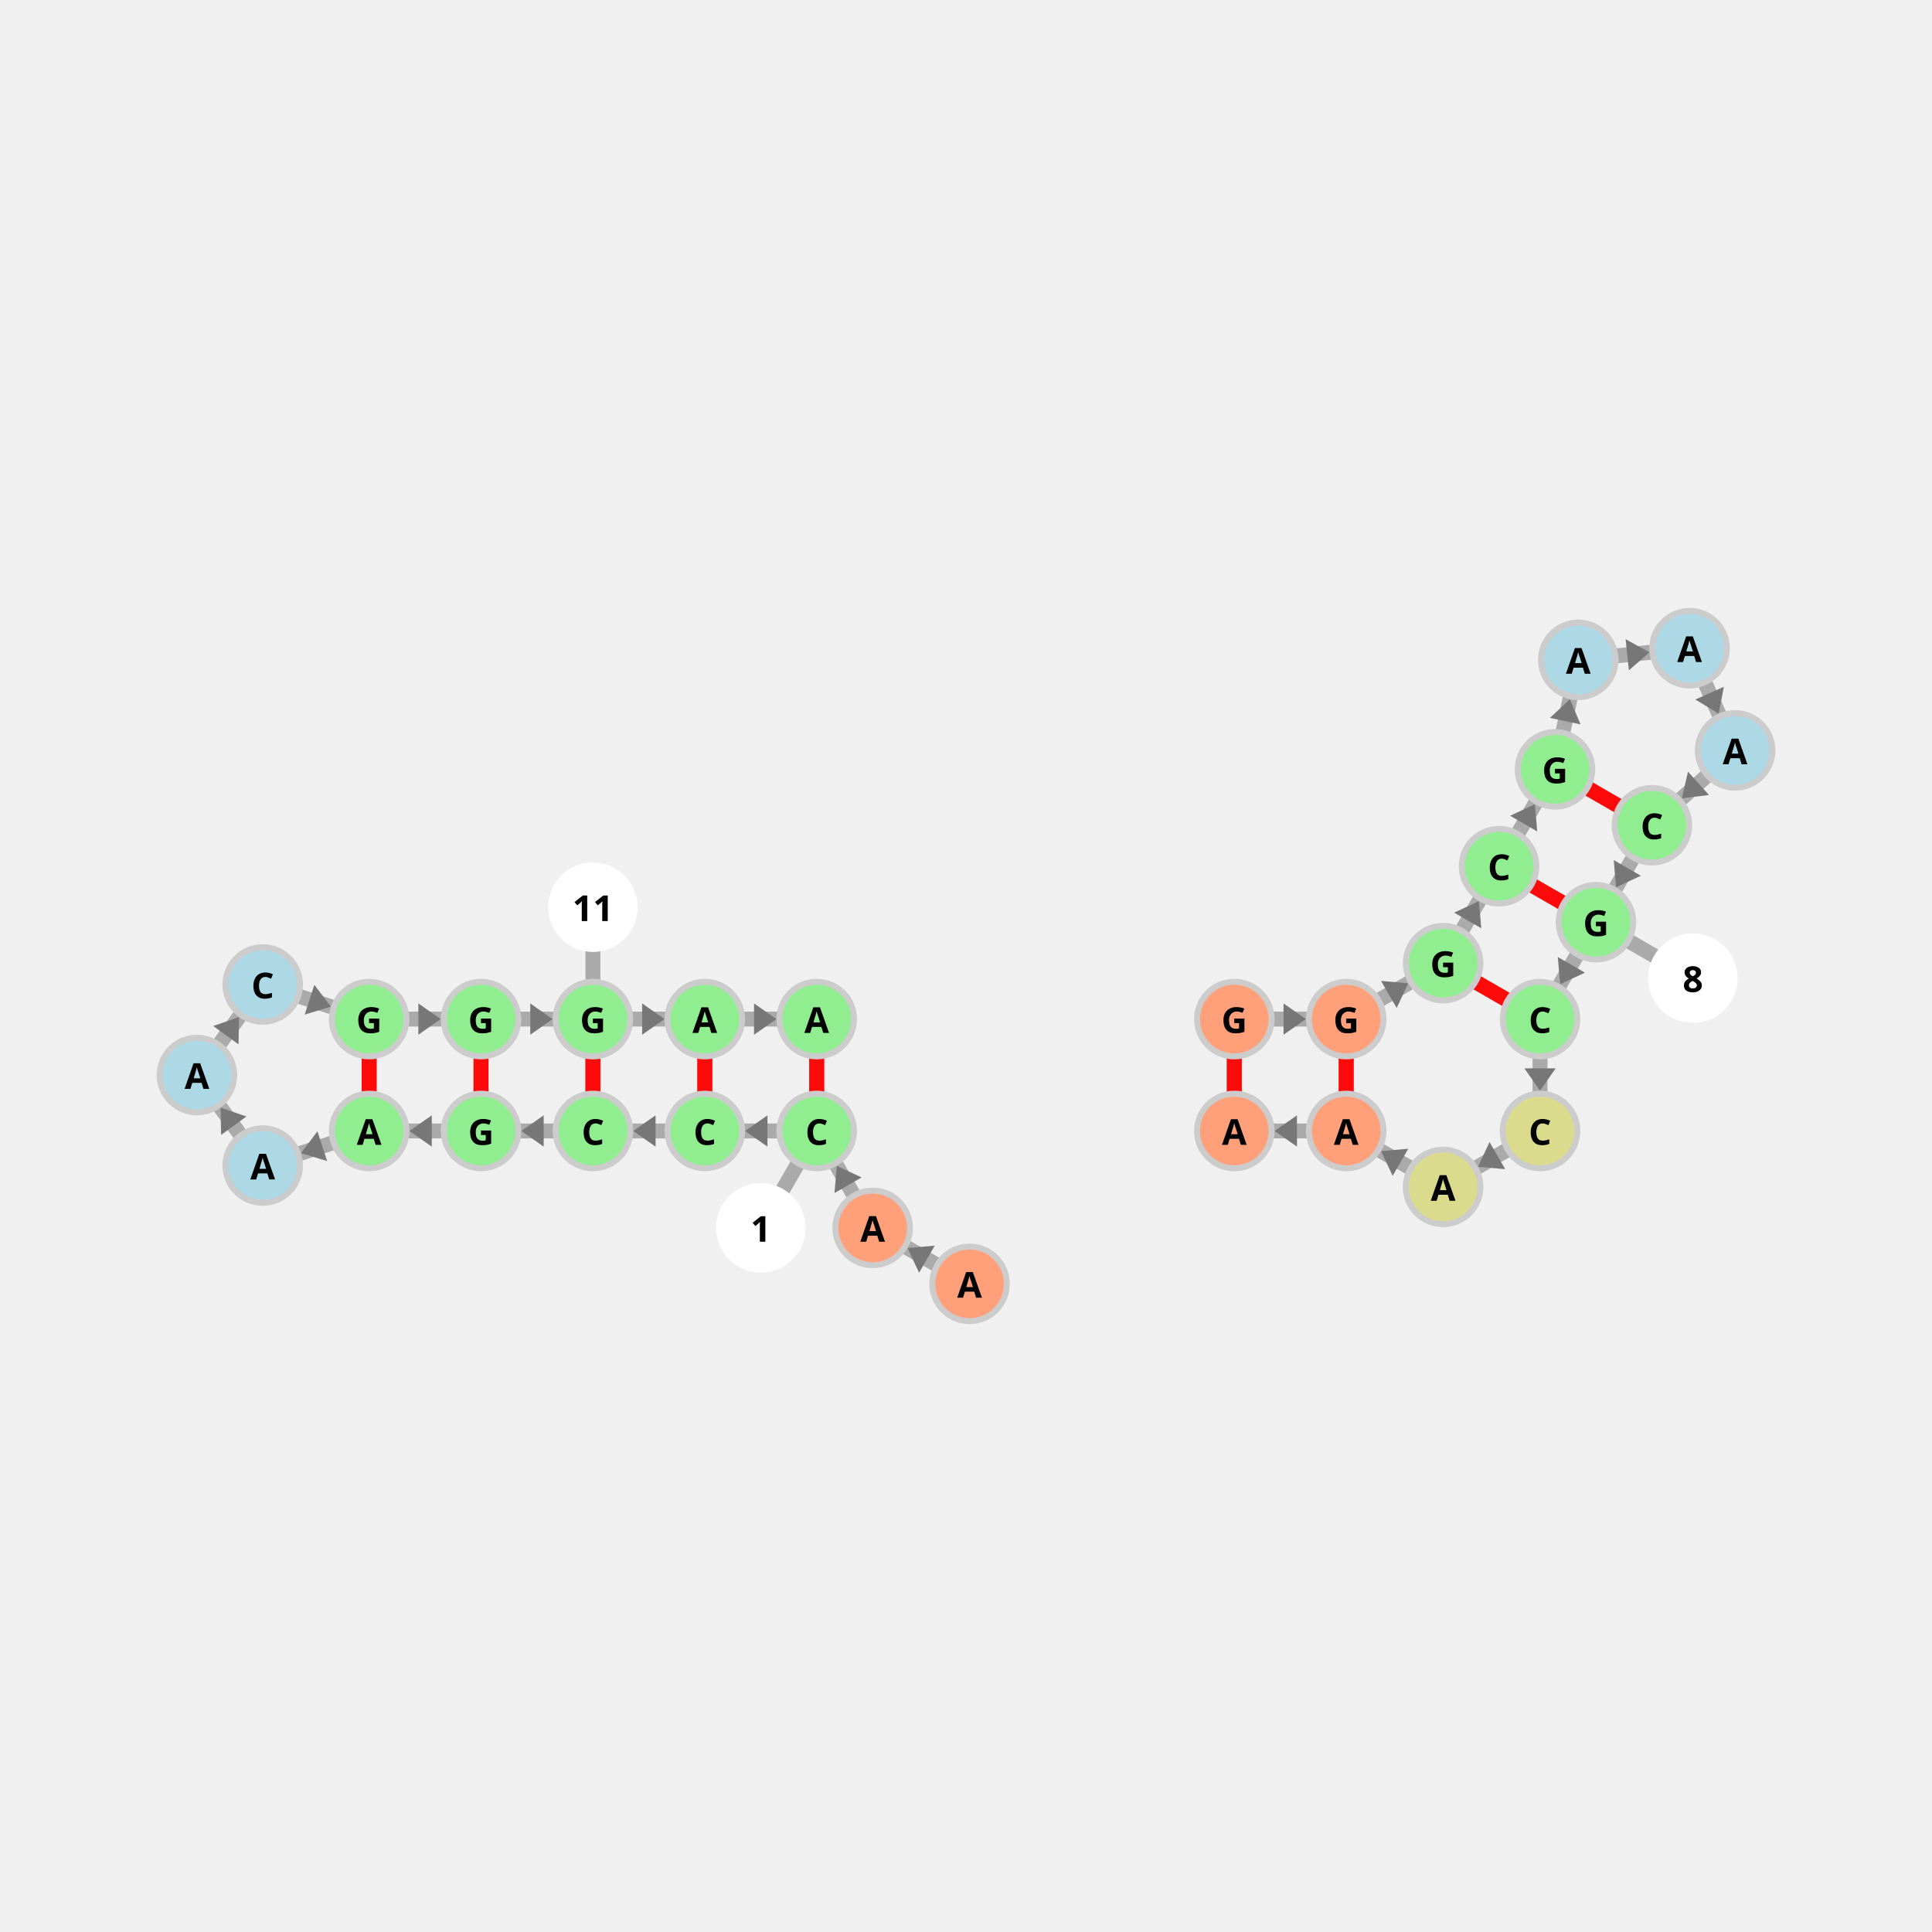
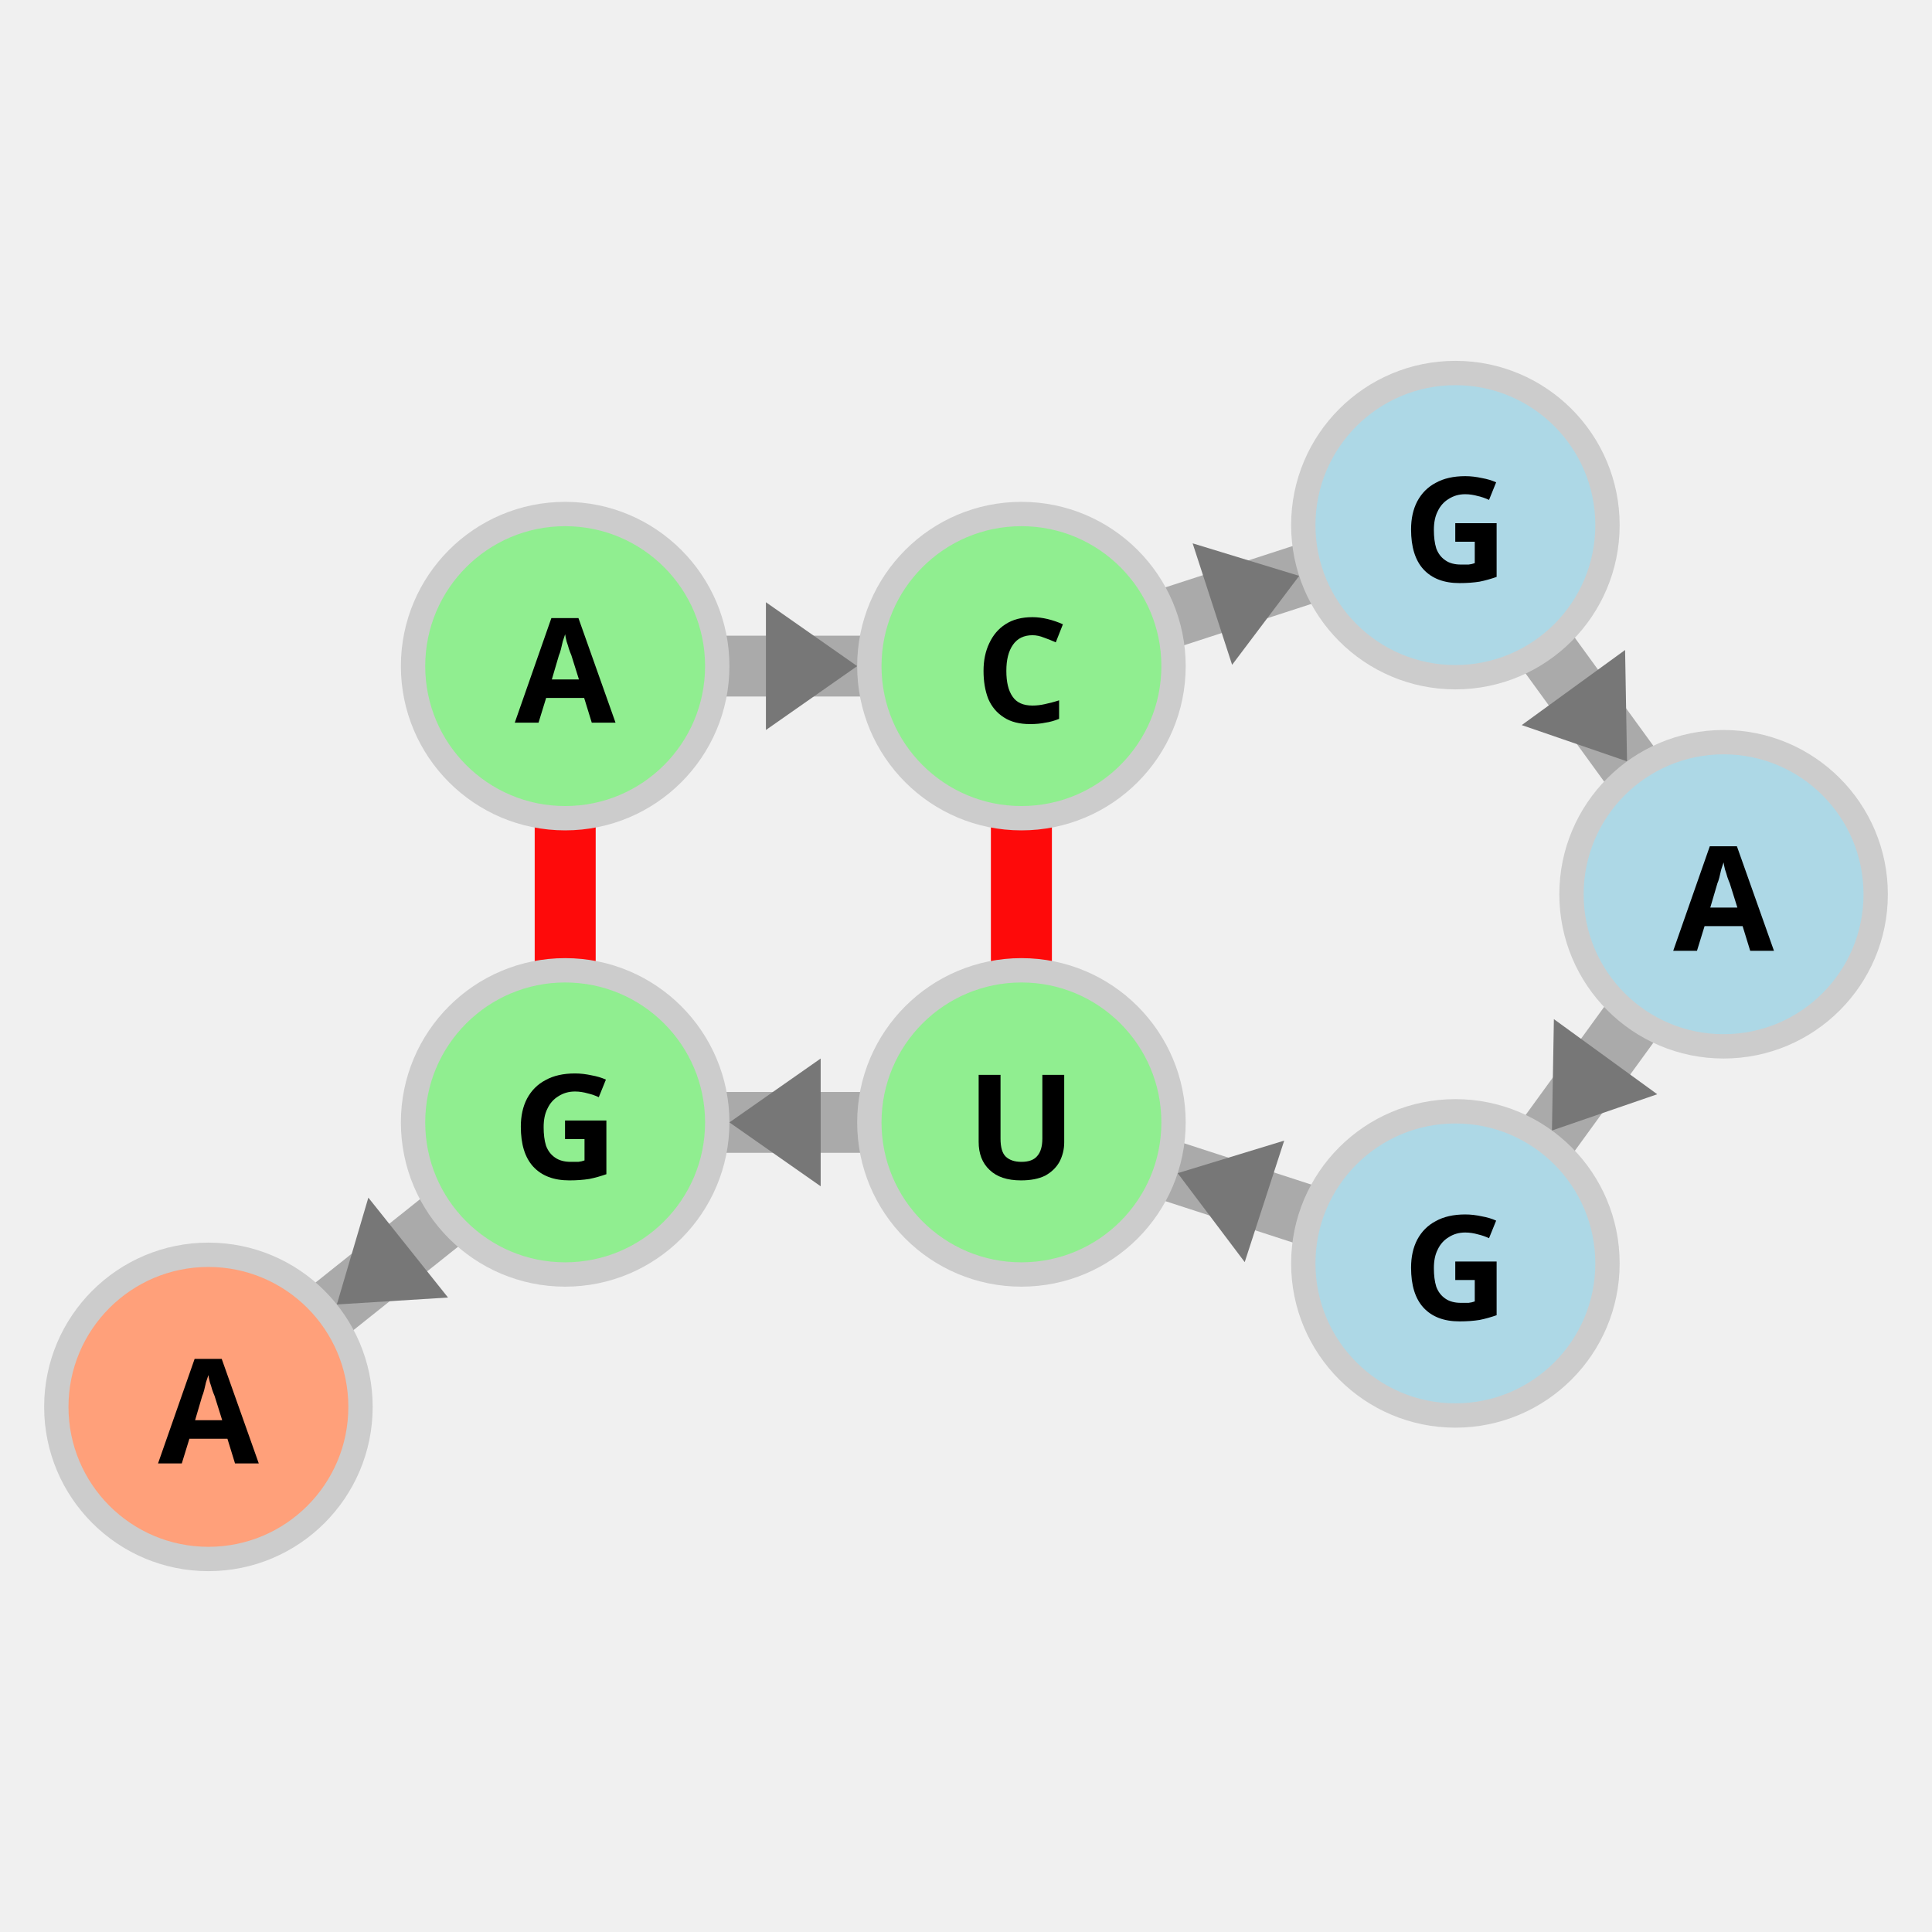
<svg xmlns="http://www.w3.org/2000/svg" viewBox="0 0 300 300">
  <style type="text/css">
 circle.fornac-node, polygon.fornac-node {
  stroke: #ccc;
  stroke-width: 0.8;
  opacity: 1;
  fill: white;
}

path.fornac-directionArrow {
  fill: #777;
  stroke: none;
  stroke-width: 0.8px;
}

g.fornac-plot {
    /* outline: 1px solid red; */
}

circle.fornac-node[base_type="a"] {
  fill: #dbdb8d;
}

circle.fornac-node[base_type="c"] {
  fill: #98df8a;
}

circle.fornac-node[base_type="g"] {
  fill: #ff9896;
}

circle.fornac-node[base_type="u"], circle.fornac-node[base_type="t"] {
  fill: #aec7e8;
}

.fornac-node &gt; text {
     pointer-events: none;
 }

circle.fornac-node[node_type="label"] {
    stroke: transparent;
    stroke-width: 0;
    fill: white;
    display: inline;
}

circle.fornac-node[node_type="protein"] {
    fill: gray;
    fill-opacity: 0.5;
    stroke-width: 4;
}

.fornac-selectedNode &gt; circle.fornac-node {
    stroke: red;
}

text.fornac-nodeLabel {
    font-weight: bold;
    font-family: Tahoma, Geneva, sans-serif;
    font-size: 0.4em;
    color: rgb(100,100,100);
    text-anchor: middle;
    alignment-baseline: middle;
    dominant-baseline: central;
    pointer-events: none;
    -webkit-touch-callout: none;
    -webkit-user-select: none;
    -khtml-user-select: none;
    -moz-user-select: none;
    -ms-user-select: none;
    user-select: none;
}

line.fornac-link {
  stroke: #999;
  stroke-opacity: 0.8;
  stroke-width: 2;
}

line.fornac-link[link_type="pseudoknot"] {
    stroke: red;
}

line.fornac-link[link_type="basepair"] {
  stroke: red;
}

line.fornac-link[link_type="intermolecule"] {
  stroke: blue;
}

line.fornac-link[link_type="chain_chain"] {
  stroke-dasharray: 3,3;
}

line.fornac-link[link_type="fake"] {
  stroke: green;
}

text.fornac-plotLabel {
    font-family: Tahoma, Geneva, sans-serif;
    font-weight: bolder;
    font-size: 1.2em;
    fill: rgba(200, 200, 200, 0.5);
    text-anchor: middle;
    alignment-baseline: central;
}

.fornac-transparent {
    fill: transparent;
    stroke-width: 0;
    stroke-opacity: 0;
    opacity: 0;
    visibility: hidden;
    pointer-events: none;
}

.fornac-dragLine {
  stroke: #999;
  stroke-width: 2;
  pointer-events: none;
}

.fornac-mouseEventHelper &gt; .extent {
  fill-opacity: .1;
  stroke: #fff;
  shape-rendering: crispEdges;
}

.d3-context-menu {
	position: absolute;
	display: none;
	background-color: #f2f2f2;
	border-radius: 4px;

	font-family: Arial, sans-serif;
	font-size: 14px;
	min-width: 150px;
	border: 1px solid #d4d4d4;

	z-index:1200;
}

.d3-context-menu ul {
	list-style-type: none;
	margin: 4px 0px;
	padding: 0px;
	cursor: default;
}

.d3-context-menu ul li {
	padding: 4px 16px;

	-webkit-touch-callout: none; /* iOS Safari */
	-webkit-user-select: none;   /* Chrome/Safari/Opera */
	-khtml-user-select: none;    /* Konqueror */
	-moz-user-select: none;      /* Firefox */
	-ms-user-select: none;       /* Internet Explorer/Edge */
	user-select: none;
}

.d3-context-menu ul li:hover {
	background-color: #4677f8;
	color: #fefefe;
}

.d3-context-menu-selected {
	background-color: #4677f8;
	color: #fefefe;
}

/*
	Header
*/

.d3-context-menu ul li.is-header
.d3-context-menu ul li.is-header:hover {
	background-color: #f2f2f2;
	color: #444;
	font-weight: bold;
	font-style: italic;
}

/*
	Disabled
*/

.d3-context-menu ul li.is-disabled
.d3-context-menu ul li.is-disabled:hover {
	background-color: #f2f2f2;
	color: #888;
	cursor: not-allowed;
}

/*
	Divider
*/

.d3-context-menu ul li.is-divider {
	padding: 0px 0px;
}

.d3-context-menu ul li.is-divider:hover {
	background-color: #f2f2f2;
}

.d3-context-menu ul hr {
	border: 0;
    height: 0;
    border-top: 1px solid rgba(0, 0, 0, 0.1);
    border-bottom: 1px solid rgba(255, 255, 255, 0.3);
}

/*# sourceMappingURL=fornac.css.map*/ 
</style>
-   <g class="fornac-plot" transform="translate(75.82824,42.40699)scale(1.15835,1.15835)">
+   <g class="fornac-plot" transform="translate(-384.5909,-368.9136)scale(4.723471,4.723471)">
    <g class="fornac-links">
      <line class="link fornac-link" x1="100" y1="100" x2="100" y2="115" link_type="basepair" pointer-events="all" />
      <line class="link fornac-link" x1="115" y1="100" x2="115" y2="115" link_type="basepair" pointer-events="all" />
      <line class="link fornac-link" x1="100" y1="100" x2="115" y2="100" link_type="backbone" pointer-events="all" />
-       <line class="link fornac-link" x1="127.99" y1="92.5" x2="140.981" y2="100" link_type="basepair" pointer-events="all" />
-       <line class="link fornac-link" x1="115" y1="100" x2="127.99" y2="92.5" link_type="backbone" pointer-events="all" />
-       <line class="link fornac-link" x1="135.49" y1="79.51" x2="148.481" y2="87.01" link_type="basepair" pointer-events="all" />
-       <line class="link fornac-link" x1="127.99" y1="92.5" x2="135.49" y2="79.51" link_type="backbone" pointer-events="all" />
-       <line class="link fornac-link" x1="142.99" y1="66.519" x2="155.981" y2="74.019" link_type="basepair" pointer-events="all" />
-       <line class="link fornac-link" x1="135.49" y1="79.51" x2="142.99" y2="66.519" link_type="backbone" pointer-events="all" />
-       <line class="link fornac-link" x1="142.99" y1="66.519" x2="146.109" y2="51.847" link_type="backbone" pointer-events="all" />
-       <line class="link fornac-link" x1="146.109" y1="51.847" x2="161.027" y2="50.279" link_type="backbone" pointer-events="all" />
-       <line class="link fornac-link" x1="161.027" y1="50.279" x2="167.128" y2="63.982" link_type="backbone" pointer-events="all" />
-       <line class="link fornac-link" x1="155.981" y1="74.019" x2="142.99" y2="66.519" link_type="basepair" pointer-events="all" />
-       <line class="link fornac-link" x1="167.128" y1="63.982" x2="155.981" y2="74.019" link_type="backbone" pointer-events="all" />
-       <line class="link fornac-link" x1="148.481" y1="87.01" x2="135.49" y2="79.51" link_type="basepair" pointer-events="all" />
-       <line class="link fornac-link" x1="155.981" y1="74.019" x2="148.481" y2="87.01" link_type="backbone" pointer-events="all" />
-       <line class="link fornac-link" x1="140.981" y1="100" x2="127.99" y2="92.5" link_type="basepair" pointer-events="all" />
-       <line class="link fornac-link" x1="148.481" y1="87.01" x2="140.981" y2="100" link_type="backbone" pointer-events="all" />
-       <line class="link fornac-link" x1="140.981" y1="100" x2="140.981" y2="115" link_type="backbone" pointer-events="all" />
-       <line class="link fornac-link" x1="140.981" y1="115" x2="127.99" y2="122.5" link_type="backbone" pointer-events="all" />
+       <line class="link fornac-link" x1="115" y1="100" x2="129.266" y2="95.365" link_type="backbone" pointer-events="all" />
+       <line class="link fornac-link" x1="129.266" y1="95.365" x2="138.083" y2="107.5" link_type="backbone" pointer-events="all" />
+       <line class="link fornac-link" x1="138.083" y1="107.5" x2="129.266" y2="119.635" link_type="backbone" pointer-events="all" />
      <line class="link fornac-link" x1="115" y1="115" x2="115" y2="100" link_type="basepair" pointer-events="all" />
-       <line class="link fornac-link" x1="127.99" y1="122.5" x2="115" y2="115" link_type="backbone" pointer-events="all" />
+       <line class="link fornac-link" x1="129.266" y1="119.635" x2="115" y2="115" link_type="backbone" pointer-events="all" />
      <line class="link fornac-link" x1="100" y1="115" x2="100" y2="100" link_type="basepair" pointer-events="all" />
      <line class="link fornac-link" x1="115" y1="115" x2="100" y2="115" link_type="backbone" pointer-events="all" />
-       <line class="link fornac-link" x1="64.51" y1="135.49" x2="51.519" y2="127.99" link_type="backbone" pointer-events="all" />
-       <line class="link fornac-link" x1="44.019" y1="115" x2="44.019" y2="100" link_type="basepair" pointer-events="all" />
-       <line class="link fornac-link" x1="51.519" y1="127.99" x2="44.019" y2="115" link_type="backbone" pointer-events="all" />
-       <line class="link fornac-link" x1="29.019" y1="115" x2="29.019" y2="100" link_type="basepair" pointer-events="all" />
-       <line class="link fornac-link" x1="44.019" y1="115" x2="29.019" y2="115" link_type="backbone" pointer-events="all" />
-       <line class="link fornac-link" x1="14.019" y1="115" x2="14.019" y2="100" link_type="basepair" pointer-events="all" />
-       <line class="link fornac-link" x1="29.019" y1="115" x2="14.019" y2="115" link_type="backbone" pointer-events="all" />
-       <line class="link fornac-link" x1="-0.981" y1="115" x2="-0.981" y2="100" link_type="basepair" pointer-events="all" />
-       <line class="link fornac-link" x1="14.019" y1="115" x2="-0.981" y2="115" link_type="backbone" pointer-events="all" />
-       <line class="link fornac-link" x1="-15.981" y1="115" x2="-15.981" y2="100" link_type="basepair" pointer-events="all" />
-       <line class="link fornac-link" x1="-0.981" y1="115" x2="-15.981" y2="115" link_type="backbone" pointer-events="all" />
-       <line class="link fornac-link" x1="-15.981" y1="115" x2="-30.247" y2="119.635" link_type="backbone" pointer-events="all" />
-       <line class="link fornac-link" x1="-30.247" y1="119.635" x2="-39.063" y2="107.5" link_type="backbone" pointer-events="all" />
-       <line class="link fornac-link" x1="-39.063" y1="107.5" x2="-30.247" y2="95.365" link_type="backbone" pointer-events="all" />
-       <line class="link fornac-link" x1="-15.981" y1="100" x2="-15.981" y2="115" link_type="basepair" pointer-events="all" />
-       <line class="link fornac-link" x1="-30.247" y1="95.365" x2="-15.981" y2="100" link_type="backbone" pointer-events="all" />
-       <line class="link fornac-link" x1="-0.981" y1="100" x2="-0.981" y2="115" link_type="basepair" pointer-events="all" />
-       <line class="link fornac-link" x1="-15.981" y1="100" x2="-0.981" y2="100" link_type="backbone" pointer-events="all" />
-       <line class="link fornac-link" x1="14.019" y1="100" x2="14.019" y2="115" link_type="basepair" pointer-events="all" />
-       <line class="link fornac-link" x1="-0.981" y1="100" x2="14.019" y2="100" link_type="backbone" pointer-events="all" />
-       <line class="link fornac-link" x1="29.019" y1="100" x2="29.019" y2="115" link_type="basepair" pointer-events="all" />
-       <line class="link fornac-link" x1="14.019" y1="100" x2="29.019" y2="100" link_type="backbone" pointer-events="all" />
-       <line class="link fornac-link" x1="44.019" y1="100" x2="44.019" y2="115" link_type="basepair" pointer-events="all" />
-       <line class="link fornac-link" x1="29.019" y1="100" x2="44.019" y2="100" link_type="backbone" pointer-events="all" />
-       <line class="link fornac-link" x1="148.481" y1="87.01" x2="161.471" y2="94.51" link_type="label_link" pointer-events="all" />
-       <line class="link fornac-link" x1="44.019" y1="115" x2="36.519" y2="127.99" link_type="label_link" pointer-events="all" />
-       <line class="link fornac-link" x1="14.019" y1="100" x2="14.019" y2="85" link_type="label_link" pointer-events="all" />
+       <line class="link fornac-link" x1="100" y1="115" x2="88.273" y2="124.352" link_type="backbone" pointer-events="all" />
    </g>
    <g class="fornac-nodes">
-       <g class="gnode" struct_name="empty" transform="translate(100,100)" num="n1" rnum="n32">
+       <g class="gnode" struct_name="empty" transform="translate(100,100)" num="n1" rnum="n8">
        <path class="fornac-directionArrow" node_num="1" />
-         <circle class="fornac-node" node_type="nucleotide" node_num="1" r="5" style="fill: lightsalmon;" />
+         <circle class="fornac-node" node_type="nucleotide" node_num="1" r="5" style="fill: lightgreen;" />
+         <text class="fornac-nodeLabel" label_type="nucleotide">A</text>
+       </g>
+       <g class="gnode" struct_name="empty" transform="translate(115,100)" num="n2" rnum="n7">
+         <path class="fornac-directionArrow" node_num="2" d="M-8.4,-2.1L-5.4,0L-8.4,2.1" />
+         <circle class="fornac-node" node_type="nucleotide" node_num="2" r="5" style="fill: lightgreen;" />
+         <text class="fornac-nodeLabel" label_type="nucleotide">C</text>
+       </g>
+       <g class="gnode" struct_name="empty" transform="translate(129.2658,95.36475)" num="n3" rnum="n6">
+         <path class="fornac-directionArrow" node_num="3" d="M-8.638,0.599L-5.136,1.669L-7.34,4.593" />
+         <circle class="fornac-node" node_type="nucleotide" node_num="3" r="5" style="fill: lightblue;" />
        <text class="fornac-nodeLabel" label_type="nucleotide">G</text>
      </g>
-       <g class="gnode" struct_name="empty" transform="translate(115,100)" num="n2" rnum="n31">
-         <path class="fornac-directionArrow" node_num="2" d="M-8.4,-2.1L-5.4,0L-8.4,2.1" />
-         <circle class="fornac-node" node_type="nucleotide" node_num="2" r="5" style="fill: lightsalmon;" />
+       <g class="gnode" struct_name="empty" transform="translate(138.0826,107.5)" num="n4" rnum="n5">
+         <path class="fornac-directionArrow" node_num="4" d="M-3.238,-8.03L-3.174,-4.369L-6.636,-5.561" />
+         <circle class="fornac-node" node_type="nucleotide" node_num="4" r="5" style="fill: lightblue;" />
+         <text class="fornac-nodeLabel" label_type="nucleotide">A</text>
+       </g>
+       <g class="gnode" struct_name="empty" transform="translate(129.2658,119.6353)" num="n5" rnum="n4">
+         <path class="fornac-directionArrow" node_num="5" d="M6.636,-5.561L3.174,-4.369L3.238,-8.03" />
+         <circle class="fornac-node" node_type="nucleotide" node_num="5" r="5" style="fill: lightblue;" />
        <text class="fornac-nodeLabel" label_type="nucleotide">G</text>
      </g>
-       <g class="gnode" struct_name="empty" transform="translate(127.9904,92.5)" num="n3" rnum="n30">
-         <path class="fornac-directionArrow" node_num="3" d="M-8.325,2.381L-4.677,2.7L-6.225,6.019" />
-         <circle class="fornac-node" node_type="nucleotide" node_num="3" r="5" style="fill: lightgreen;" />
+       <g class="gnode" struct_name="empty" transform="translate(115,115)" num="n6" rnum="n3">
+         <path class="fornac-directionArrow" node_num="6" d="M7.34,4.593L5.136,1.669L8.638,0.599" />
+         <circle class="fornac-node" node_type="nucleotide" node_num="6" r="5" style="fill: lightgreen;" />
+         <text class="fornac-nodeLabel" label_type="nucleotide">U</text>
+       </g>
+       <g class="gnode" struct_name="empty" transform="translate(100,115)" num="n7" rnum="n2">
+         <path class="fornac-directionArrow" node_num="7" d="M8.4,2.1L5.4,0L8.4,-2.1" />
+         <circle class="fornac-node" node_type="nucleotide" node_num="7" r="5" style="fill: lightgreen;" />
        <text class="fornac-nodeLabel" label_type="nucleotide">G</text>
      </g>
-       <g class="gnode" struct_name="empty" transform="translate(135.4904,79.50962)" num="n4" rnum="n29">
-         <path class="fornac-directionArrow" node_num="4" d="M-6.019,6.225L-2.7,4.677L-2.381,8.325" />
-         <circle class="fornac-node" node_type="nucleotide" node_num="4" r="5" style="fill: lightgreen;" />
-         <text class="fornac-nodeLabel" label_type="nucleotide">C</text>
-       </g>
-       <g class="gnode" struct_name="empty" transform="translate(142.9904,66.51924)" num="n5" rnum="n28">
-         <path class="fornac-directionArrow" node_num="5" d="M-6.019,6.225L-2.7,4.677L-2.381,8.325" />
-         <circle class="fornac-node" node_type="nucleotide" node_num="5" r="5" style="fill: lightgreen;" />
-         <text class="fornac-nodeLabel" label_type="nucleotide">G</text>
-       </g>
-       <g class="gnode" struct_name="empty" transform="translate(146.1091,51.84702)" num="n6" rnum="n27">
-         <path class="fornac-directionArrow" node_num="6" d="M-3.801,7.78L-1.123,5.282L0.308,8.653" />
-         <circle class="fornac-node" node_type="nucleotide" node_num="6" r="5" style="fill: lightblue;" />
+       <g class="gnode" struct_name="empty" transform="translate(88.27253,124.3523)" num="n8" rnum="n1">
+         <path class="fornac-directionArrow" node_num="8" d="M7.877,-3.595L4.222,-3.367L5.258,-6.879" />
+         <circle class="fornac-node" node_type="nucleotide" node_num="8" r="5" style="fill: lightsalmon;" />
        <text class="fornac-nodeLabel" label_type="nucleotide">A</text>
      </g>
-       <g class="gnode" struct_name="empty" transform="translate(161.0269,50.2791)" num="n7" rnum="n26">
-         <path class="fornac-directionArrow" node_num="7" d="M-8.573,-1.21L-5.37,0.564L-8.134,2.967" />
-         <circle class="fornac-node" node_type="nucleotide" node_num="7" r="5" style="fill: lightblue;" />
-         <text class="fornac-nodeLabel" label_type="nucleotide">A</text>
-       </g>
-       <g class="gnode" struct_name="empty" transform="translate(167.1279,63.98228)" num="n8" rnum="n25">
-         <path class="fornac-directionArrow" node_num="8" d="M-1.498,-8.528L-2.196,-4.933L-5.335,-6.82" />
-         <circle class="fornac-node" node_type="nucleotide" node_num="8" r="5" style="fill: lightblue;" />
-         <text class="fornac-nodeLabel" label_type="nucleotide">A</text>
-       </g>
-       <g class="gnode" struct_name="empty" transform="translate(155.9808,74.01924)" num="n9" rnum="n24">
-         <path class="fornac-directionArrow" node_num="9" d="M7.648,-4.06L4.013,-3.613L4.837,-7.181" />
-         <circle class="fornac-node" node_type="nucleotide" node_num="9" r="5" style="fill: lightgreen;" />
-         <text class="fornac-nodeLabel" label_type="nucleotide">C</text>
-       </g>
-       <g class="gnode" struct_name="empty" transform="translate(148.4808,87.00962)" num="n10" rnum="n23">
-         <path class="fornac-directionArrow" node_num="10" d="M6.019,-6.225L2.7,-4.677L2.381,-8.325" />
-         <circle class="fornac-node" node_type="nucleotide" node_num="10" r="5" style="fill: lightgreen;" />
-         <text class="fornac-nodeLabel" label_type="nucleotide">G</text>
-       </g>
-       <g class="gnode" struct_name="empty" transform="translate(140.9808,100)" num="n11" rnum="n22">
-         <path class="fornac-directionArrow" node_num="11" d="M6.019,-6.225L2.7,-4.677L2.381,-8.325" />
-         <circle class="fornac-node" node_type="nucleotide" node_num="11" r="5" style="fill: lightgreen;" />
-         <text class="fornac-nodeLabel" label_type="nucleotide">C</text>
-       </g>
-       <g class="gnode" struct_name="empty" transform="translate(140.9808,115)" num="n12" rnum="n21">
-         <path class="fornac-directionArrow" node_num="12" d="M2.1,-8.4L0,-5.4L-2.1,-8.4" />
-         <circle class="fornac-node" node_type="nucleotide" node_num="12" r="5" style="fill: rgb(219, 219, 141);" />
-         <text class="fornac-nodeLabel" label_type="nucleotide">C</text>
-       </g>
-       <g class="gnode" struct_name="empty" transform="translate(127.9904,122.5)" num="n13" rnum="n20">
-         <path class="fornac-directionArrow" node_num="13" d="M8.325,-2.381L4.677,-2.7L6.225,-6.019" />
-         <circle class="fornac-node" node_type="nucleotide" node_num="13" r="5" style="fill: rgb(219, 219, 141);" />
-         <text class="fornac-nodeLabel" label_type="nucleotide">A</text>
-       </g>
-       <g class="gnode" struct_name="empty" transform="translate(115,115)" num="n14" rnum="n19">
-         <path class="fornac-directionArrow" node_num="14" d="M6.225,6.019L4.677,2.7L8.325,2.381" />
-         <circle class="fornac-node" node_type="nucleotide" node_num="14" r="5" style="fill: lightsalmon;" />
-         <text class="fornac-nodeLabel" label_type="nucleotide">A</text>
-       </g>
-       <g class="gnode" struct_name="empty" transform="translate(100,115)" num="n15" rnum="n18">
-         <path class="fornac-directionArrow" node_num="15" d="M8.4,2.1L5.4,5.115907697472722e-15L8.4,-2.1" />
-         <circle class="fornac-node" node_type="nucleotide" node_num="15" r="5" style="fill: lightsalmon;" />
-         <text class="fornac-nodeLabel" label_type="nucleotide">A</text>
-       </g>
-       <g class="gnode" struct_name="empty" transform="translate(92.5,127.9904)" num="n16" rnum="n17">
-         <text class="fornac-nodeLabel" label_type="middle" />
-       </g>
-       <g class="gnode" struct_name="empty" transform="translate(79.50962,135.4904)" num="n17" rnum="n16">
-         <text class="fornac-nodeLabel" label_type="middle" />
-       </g>
-       <g class="gnode" struct_name="empty" transform="translate(64.50962,135.4904)" num="n18" rnum="n15">
-         <path class="fornac-directionArrow" node_num="18" />
-         <circle class="fornac-node" node_type="nucleotide" node_num="18" r="5" style="fill: lightsalmon;" />
-         <text class="fornac-nodeLabel" label_type="nucleotide">A</text>
-       </g>
-       <g class="gnode" struct_name="empty" transform="translate(51.51924,127.9904)" num="n19" rnum="n14">
-         <path class="fornac-directionArrow" node_num="19" d="M6.225,6.019L4.677,2.7L8.325,2.381" />
-         <circle class="fornac-node" node_type="nucleotide" node_num="19" r="5" style="fill: lightsalmon;" />
-         <text class="fornac-nodeLabel" label_type="nucleotide">A</text>
-       </g>
-       <g class="gnode" struct_name="empty" transform="translate(44.01924,115)" num="n20" rnum="n13">
-         <path class="fornac-directionArrow" node_num="20" d="M2.381,8.325L2.7,4.677L6.019,6.225" />
-         <circle class="fornac-node" node_type="nucleotide" node_num="20" r="5" style="fill: lightgreen;" />
-         <text class="fornac-nodeLabel" label_type="nucleotide">C</text>
-       </g>
-       <g class="gnode" struct_name="empty" transform="translate(29.01924,115)" num="n21" rnum="n12">
-         <path class="fornac-directionArrow" node_num="21" d="M8.4,2.1L5.4,-5.115907697472722e-15L8.4,-2.1" />
-         <circle class="fornac-node" node_type="nucleotide" node_num="21" r="5" style="fill: lightgreen;" />
-         <text class="fornac-nodeLabel" label_type="nucleotide">C</text>
-       </g>
-       <g class="gnode" struct_name="empty" transform="translate(14.01924,115)" num="n22" rnum="n11">
-         <path class="fornac-directionArrow" node_num="22" d="M8.4,2.1L5.4,-5.115907697472722e-15L8.4,-2.1" />
-         <circle class="fornac-node" node_type="nucleotide" node_num="22" r="5" style="fill: lightgreen;" />
-         <text class="fornac-nodeLabel" label_type="nucleotide">C</text>
-       </g>
-       <g class="gnode" struct_name="empty" transform="translate(-0.9807621,115)" num="n23" rnum="n10">
-         <path class="fornac-directionArrow" node_num="23" d="M8.4,2.1L5.4,-5.115907697472722e-15L8.4,-2.1" />
-         <circle class="fornac-node" node_type="nucleotide" node_num="23" r="5" style="fill: lightgreen;" />
-         <text class="fornac-nodeLabel" label_type="nucleotide">G</text>
-       </g>
-       <g class="gnode" struct_name="empty" transform="translate(-15.98076,115)" num="n24" rnum="n9">
-         <path class="fornac-directionArrow" node_num="24" d="M8.4,2.1L5.4,-5.115907697472722e-15L8.4,-2.1" />
-         <circle class="fornac-node" node_type="nucleotide" node_num="24" r="5" style="fill: lightgreen;" />
-         <text class="fornac-nodeLabel" label_type="nucleotide">A</text>
-       </g>
-       <g class="gnode" struct_name="empty" transform="translate(-30.24661,119.6353)" num="n25" rnum="n8">
-         <path class="fornac-directionArrow" node_num="25" d="M8.638,-0.599L5.136,-1.669L7.34,-4.593" />
-         <circle class="fornac-node" node_type="nucleotide" node_num="25" r="5" style="fill: lightblue;" />
-         <text class="fornac-nodeLabel" label_type="nucleotide">A</text>
-       </g>
-       <g class="gnode" struct_name="empty" transform="translate(-39.06339,107.5)" num="n26" rnum="n7">
-         <path class="fornac-directionArrow" node_num="26" d="M3.238,8.03L3.174,4.369L6.636,5.561" />
-         <circle class="fornac-node" node_type="nucleotide" node_num="26" r="5" style="fill: lightblue;" />
-         <text class="fornac-nodeLabel" label_type="nucleotide">A</text>
-       </g>
-       <g class="gnode" struct_name="empty" transform="translate(-30.24661,95.36475)" num="n27" rnum="n6">
-         <path class="fornac-directionArrow" node_num="27" d="M-6.636,5.561L-3.174,4.369L-3.238,8.03" />
-         <circle class="fornac-node" node_type="nucleotide" node_num="27" r="5" style="fill: lightblue;" />
-         <text class="fornac-nodeLabel" label_type="nucleotide">C</text>
-       </g>
-       <g class="gnode" struct_name="empty" transform="translate(-15.98076,100)" num="n28" rnum="n5">
-         <path class="fornac-directionArrow" node_num="28" d="M-7.34,-4.593L-5.136,-1.669L-8.638,-0.599" />
-         <circle class="fornac-node" node_type="nucleotide" node_num="28" r="5" style="fill: lightgreen;" />
-         <text class="fornac-nodeLabel" label_type="nucleotide">G</text>
-       </g>
-       <g class="gnode" struct_name="empty" transform="translate(-0.9807621,100)" num="n29" rnum="n4">
-         <path class="fornac-directionArrow" node_num="29" d="M-8.4,-2.1L-5.4,5.115907697472722e-15L-8.4,2.1" />
-         <circle class="fornac-node" node_type="nucleotide" node_num="29" r="5" style="fill: lightgreen;" />
-         <text class="fornac-nodeLabel" label_type="nucleotide">G</text>
-       </g>
-       <g class="gnode" struct_name="empty" transform="translate(14.01924,100)" num="n30" rnum="n3">
-         <path class="fornac-directionArrow" node_num="30" d="M-8.4,-2.1L-5.4,5.115907697472722e-15L-8.4,2.1" />
-         <circle class="fornac-node" node_type="nucleotide" node_num="30" r="5" style="fill: lightgreen;" />
-         <text class="fornac-nodeLabel" label_type="nucleotide">G</text>
-       </g>
-       <g class="gnode" struct_name="empty" transform="translate(29.01924,100)" num="n31" rnum="n2">
-         <path class="fornac-directionArrow" node_num="31" d="M-8.4,-2.1L-5.4,5.11590769747272e-15L-8.4,2.1" />
-         <circle class="fornac-node" node_type="nucleotide" node_num="31" r="5" style="fill: lightgreen;" />
-         <text class="fornac-nodeLabel" label_type="nucleotide">A</text>
-       </g>
-       <g class="gnode" struct_name="empty" transform="translate(44.01924,100)" num="n32" rnum="n1">
-         <path class="fornac-directionArrow" node_num="32" d="M-8.4,-2.1L-5.4,5.115907697472722e-15L-8.4,2.1" />
-         <circle class="fornac-node" node_type="nucleotide" node_num="32" r="5" style="fill: lightgreen;" />
-         <text class="fornac-nodeLabel" label_type="nucleotide">A</text>
-       </g>
-       <g class="gnode" struct_name="empty" transform="translate(161.4711,94.50962)" num="n-1" rnum="n34">
-         <circle class="fornac-node" r="6" node_type="label" node_num="-1" />
-         <text class="fornac-nodeLabel" label_type="label">8</text>
-       </g>
-       <g class="gnode" struct_name="empty" transform="translate(36.51924,127.9904)" num="n-1" rnum="n34">
-         <circle class="fornac-node" r="6" node_type="label" node_num="-1" />
-         <text class="fornac-nodeLabel" label_type="label">1</text>
-       </g>
-       <g class="gnode" struct_name="empty" transform="translate(14.01924,85)" num="n-1" rnum="n34">
-         <circle class="fornac-node" r="6" node_type="label" node_num="-1" />
-         <text class="fornac-nodeLabel" label_type="label">11</text>
-       </g>
-       <g class="gnode" transform="translate(107.5,107.5)" num="n-1" rnum="n34">
-         <text class="fornac-nodeLabel" label_type="middle" />
-       </g>
-       <g class="gnode" transform="translate(36.51924,107.5)" num="n-1" rnum="n34">
-         <text class="fornac-nodeLabel" label_type="middle" />
-       </g>
-       <g class="gnode" transform="translate(21.51924,107.5)" num="n-1" rnum="n34">
-         <text class="fornac-nodeLabel" label_type="middle" />
-       </g>
-       <g class="gnode" transform="translate(6.519238,107.5)" num="n-1" rnum="n34">
-         <text class="fornac-nodeLabel" label_type="middle" />
-       </g>
-       <g class="gnode" transform="translate(-8.480762,107.5)" num="n-1" rnum="n34">
-         <text class="fornac-nodeLabel" label_type="middle" />
-       </g>
-       <g class="gnode" transform="translate(138.2356,89.75481)" num="n-1" rnum="n34">
-         <text class="fornac-nodeLabel" label_type="middle" />
-       </g>
-       <g class="gnode" transform="translate(145.7356,76.76443)" num="n-1" rnum="n34">
-         <text class="fornac-nodeLabel" label_type="middle" />
-       </g>
-       <g class="gnode" transform="translate(44.01924,100)" num="n-3" rnum="n36">
-         <text class="fornac-nodeLabel" label_type="middle" />
-       </g>
-       <g class="gnode" transform="translate(100,100)" num="n-2" rnum="n35">
-         <text class="fornac-nodeLabel" label_type="middle" />
-       </g>
-       <g class="gnode" transform="translate(72.00962,119.6202)" num="n-1" rnum="n34">
-         <text class="fornac-nodeLabel" label_type="middle" />
-       </g>
-       <g class="gnode" transform="translate(-26.30363,107.5)" num="n-1" rnum="n34">
-         <text class="fornac-nodeLabel" label_type="middle" />
-       </g>
-       <g class="gnode" transform="translate(154.647,61.32938)" num="n-1" rnum="n34">
-         <text class="fornac-nodeLabel" label_type="middle" />
-       </g>
-       <g class="gnode" transform="translate(127.9904,107.5)" num="n-1" rnum="n34">
+       <g class="gnode" transform="translate(107.5,107.5)" num="n-1" rnum="n10" style="display:none">
+         <text class="fornac-nodeLabel" label_type="middle" />
+       </g>
+       <g class="gnode" transform="translate(88.27253,124.3523)" num="n-3" rnum="n12">
+         <text class="fornac-nodeLabel" label_type="middle" />
+       </g>
+       <g class="gnode" transform="translate(100,100)" num="n-2" rnum="n11">
+         <text class="fornac-nodeLabel" label_type="middle" />
+       </g>
+       <g class="gnode" transform="translate(96.09084,113.1174)" num="n-1" rnum="n10">
+         <text class="fornac-nodeLabel" label_type="middle" />
+       </g>
+       <g class="gnode" transform="translate(125.3229,107.5)" num="n-1" rnum="n10">
        <text class="fornac-nodeLabel" label_type="middle" />
      </g>
    </g>
  </g>
</svg>
